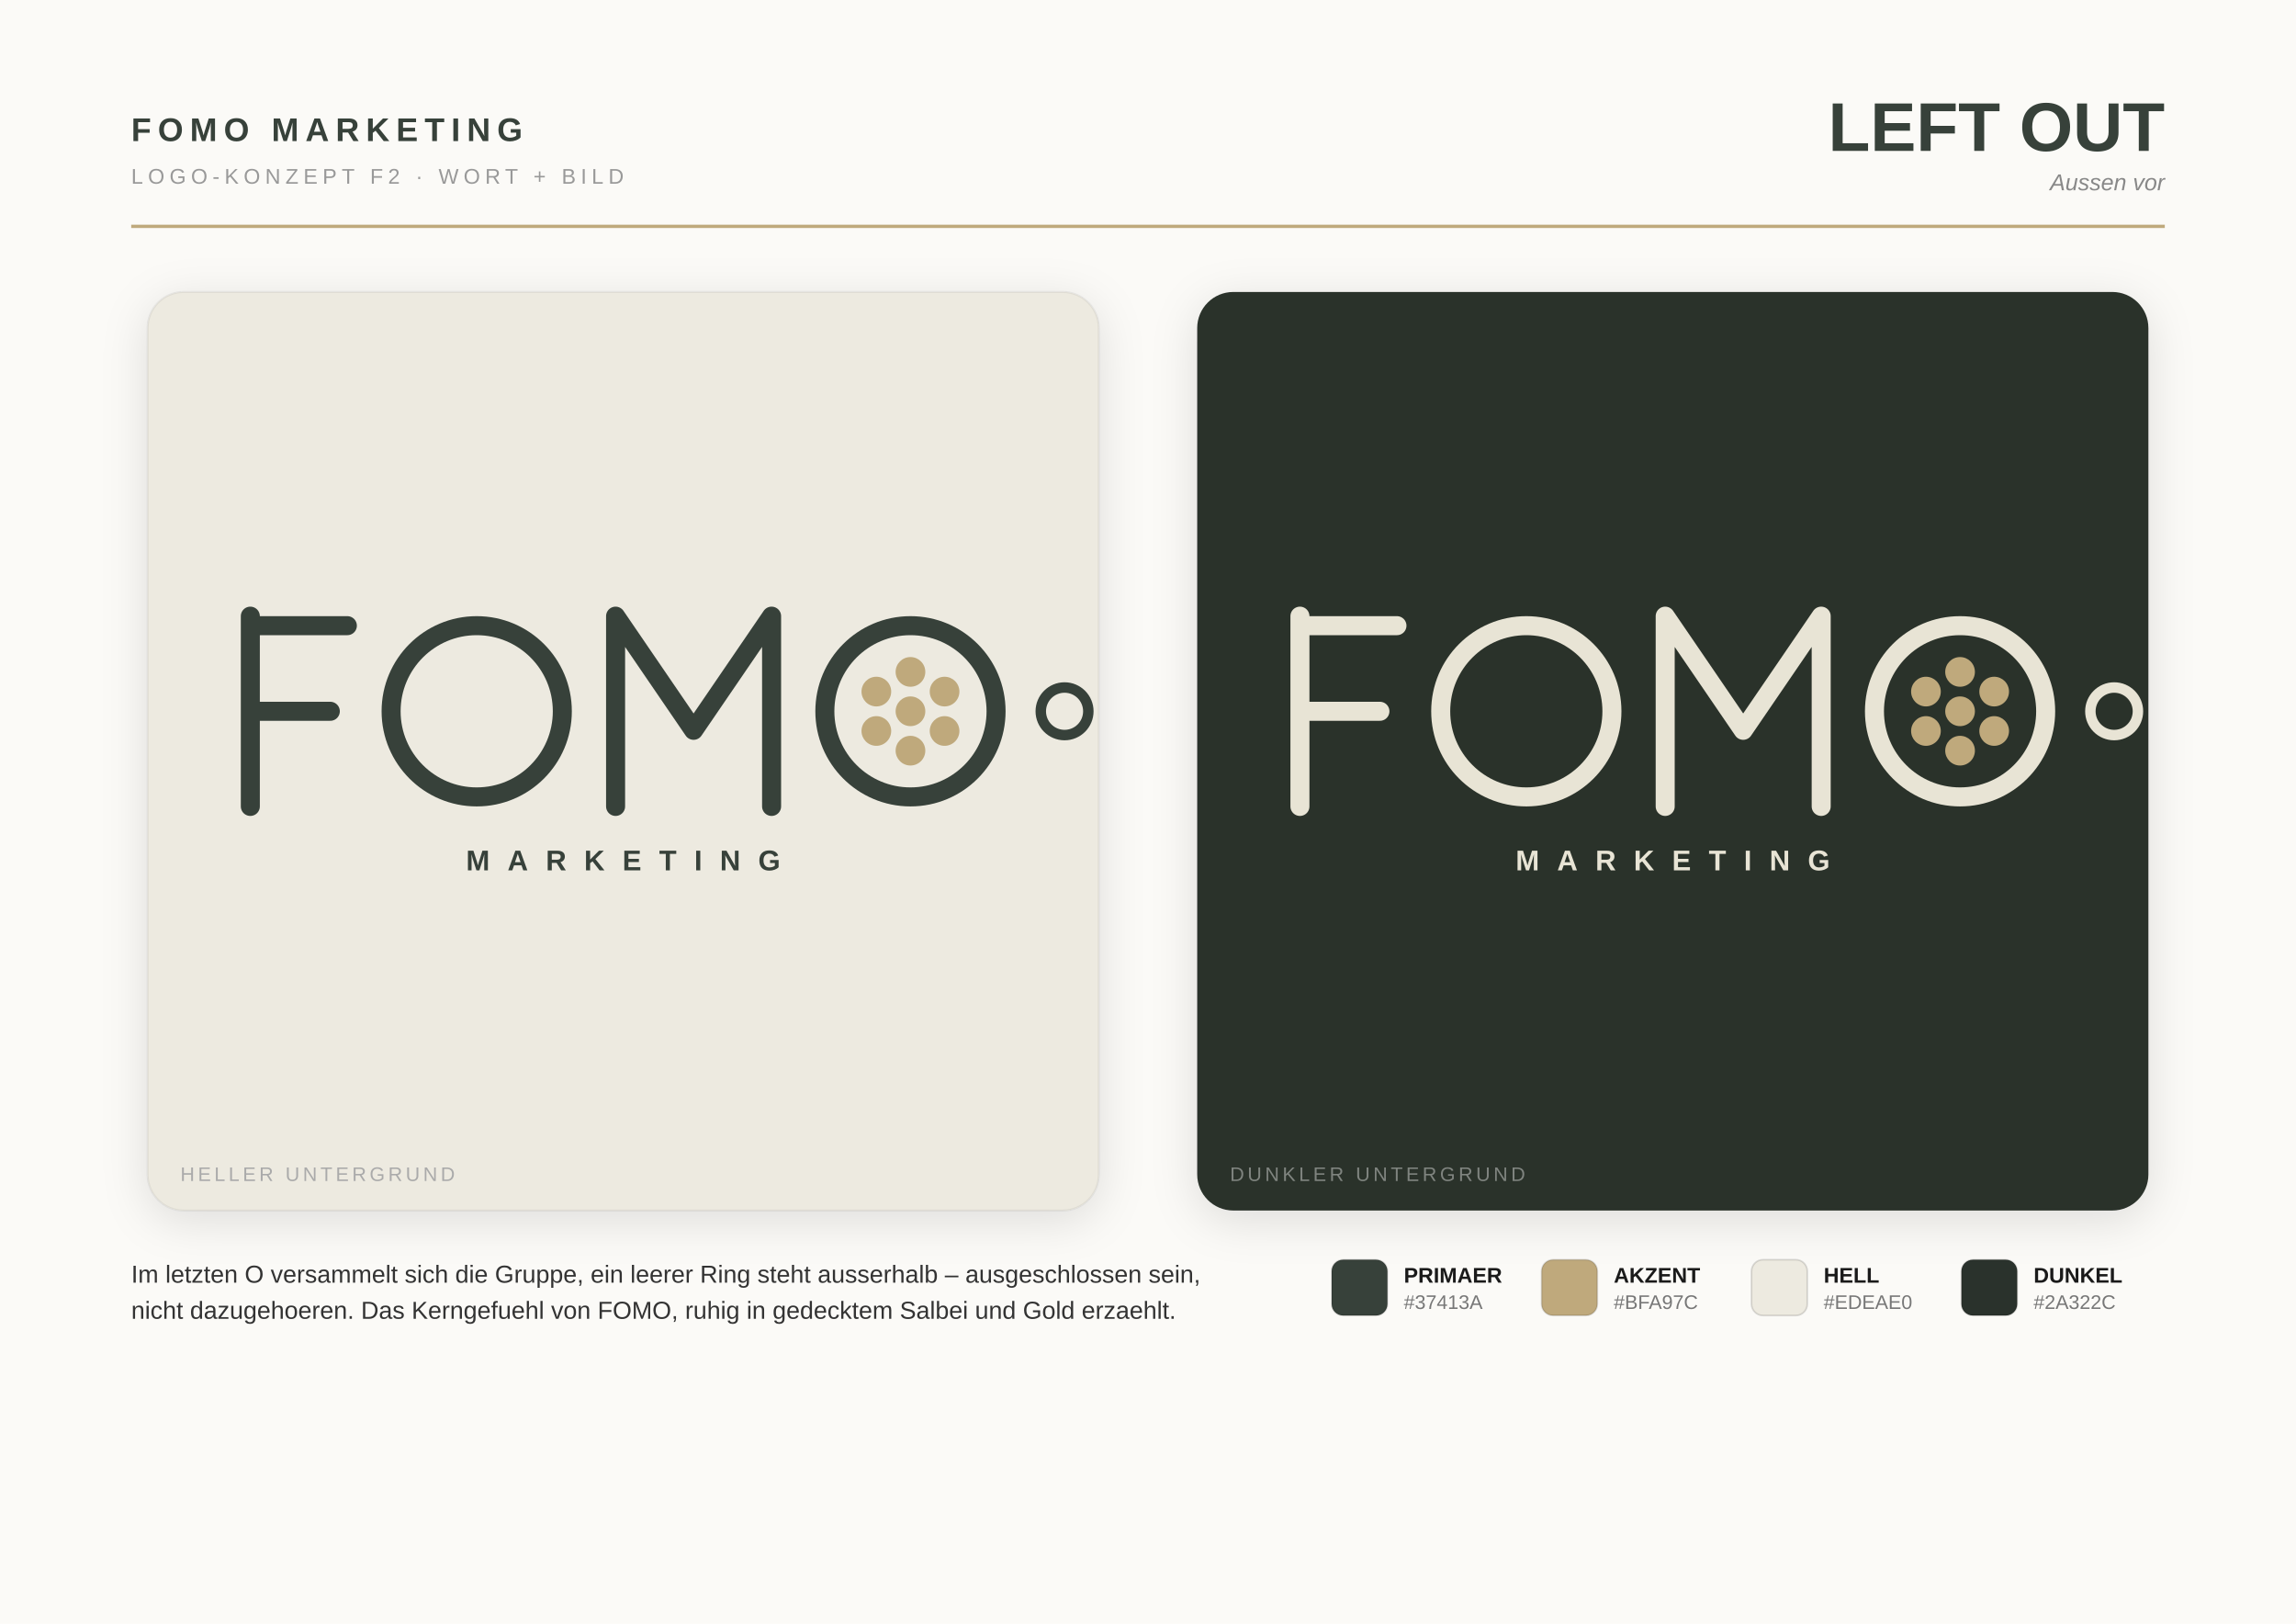
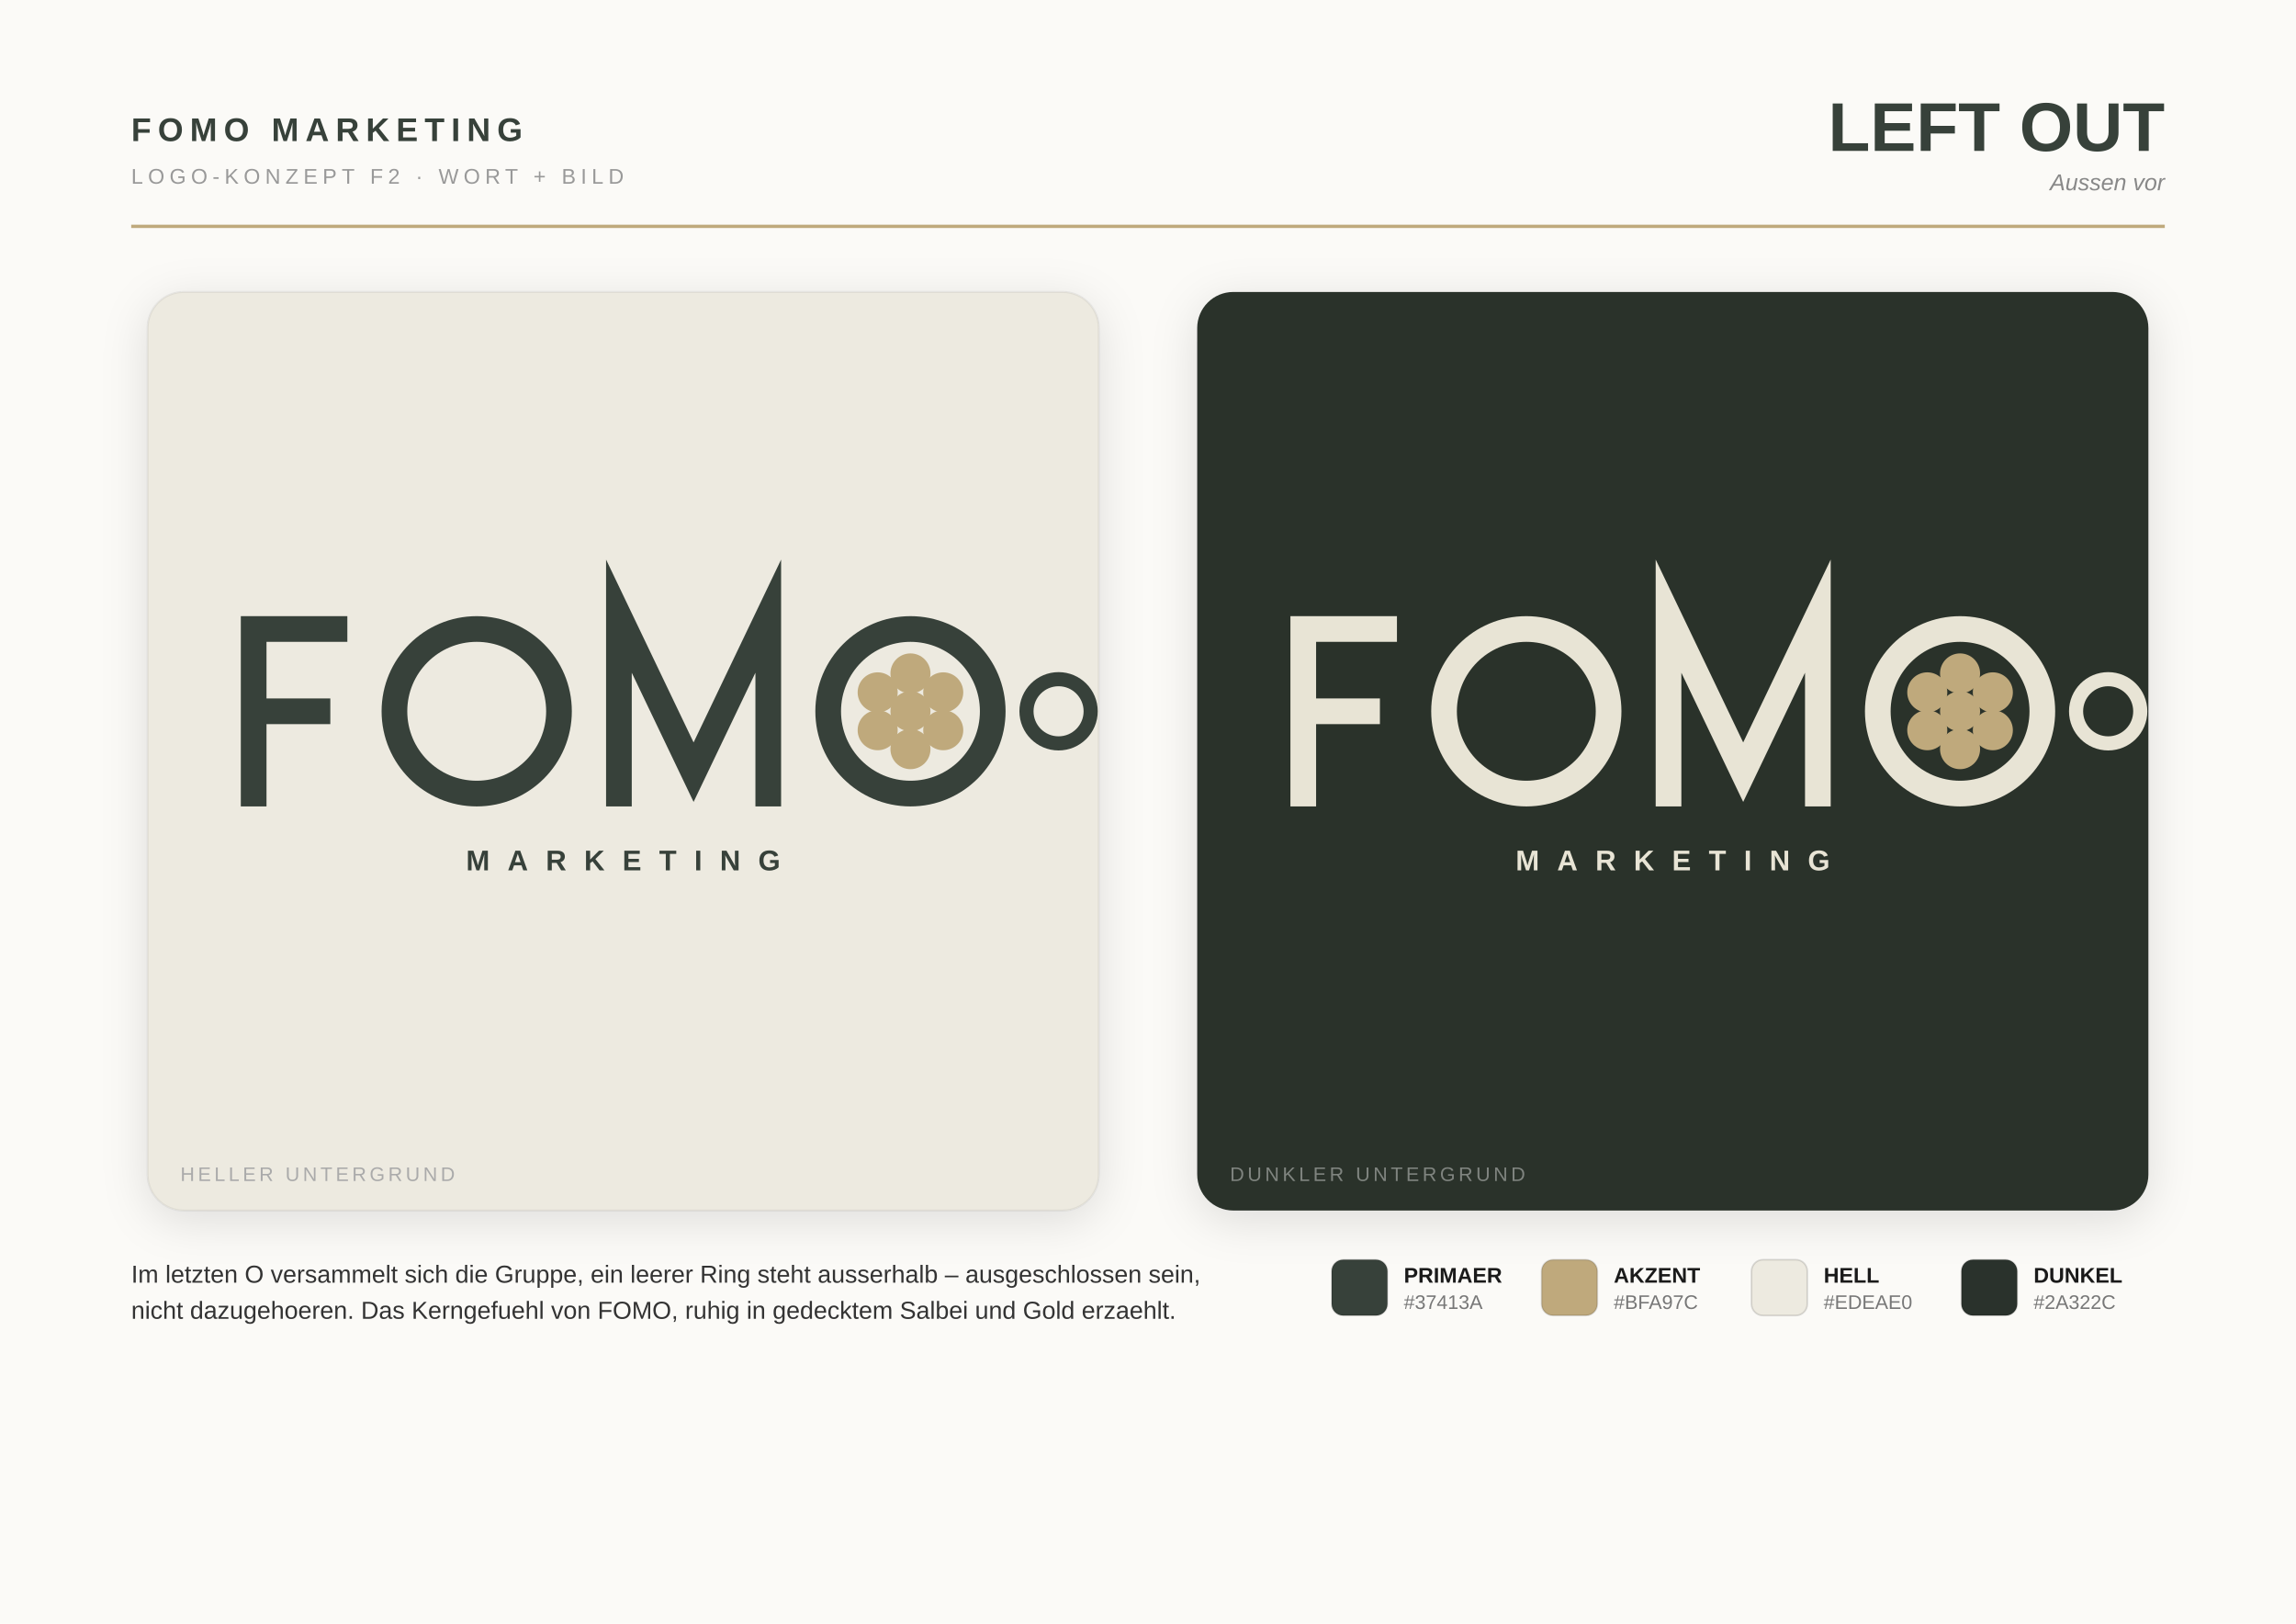
<svg xmlns="http://www.w3.org/2000/svg" width="1400" height="990" viewBox="0 0 1400 990">
  <defs>
    <filter id="soft" x="-20%" y="-20%" width="140%" height="140%">
      <feDropShadow dx="0" dy="6" stdDeviation="14" flood-color="#000" flood-opacity="0.12" />
    </filter>
  </defs>
  <rect width="1400" height="990" fill="#FBFAF7" />
  <text x="80" y="86" font-family="Liberation Sans, Arial, DejaVu Sans, sans-serif" font-size="20" font-weight="800" letter-spacing="4" fill="#37413A">FOMO MARKETING</text>
  <text x="80" y="112" font-family="Liberation Sans, Arial, DejaVu Sans, sans-serif" font-size="13" letter-spacing="3" fill="#999">LOGO-KONZEPT F2 · WORT + BILD</text>
  <text x="1320" y="92" font-family="Liberation Sans, Arial, DejaVu Sans, sans-serif" font-size="42" font-weight="800" text-anchor="end" fill="#37413A">LEFT OUT</text>
  <text x="1320" y="116" font-family="Liberation Sans, Arial, DejaVu Sans, sans-serif" font-size="14" font-style="italic" text-anchor="end" fill="#888">Aussen vor</text>
  <line x1="80" y1="138" x2="1320" y2="138" stroke="#BFA97C" stroke-width="2" />
  <rect x="90" y="178" width="580" height="560" rx="22" fill="#EDEAE0" stroke="#0000000f" stroke-width="1.2" filter="url(#soft)" />
  <rect x="730" y="178" width="580" height="560" rx="22" fill="#2A322C" filter="url(#soft)" />
-   <path fill="none" stroke="#37413A" stroke-width="11.60" stroke-linecap="round" stroke-linejoin="round" stroke-miterlimit="8" d="M 152.64 375.64 L 152.64 491.64 M 152.64 381.44 L 211.80 381.44 M 152.64 433.64 L 201.41 433.64" />
-   <circle cx="290.68" cy="433.64" r="52.20" fill="none" stroke="#37413A" stroke-width="11.60" stroke-linecap="round" stroke-linejoin="round" stroke-miterlimit="8" />
-   <path fill="none" stroke="#37413A" stroke-width="11.60" stroke-linecap="round" stroke-linejoin="round" stroke-miterlimit="8" d="M 375.36 491.64 L 375.36 375.64 L 422.92 445.24 L 470.48 375.64 L 470.48 491.64" />
-   <circle cx="555.16" cy="433.64" r="52.20" fill="none" stroke="#37413A" stroke-width="11.60" stroke-linecap="round" stroke-linejoin="round" stroke-miterlimit="8" />
-   <circle cx="555.16" cy="457.65" r="9.05" fill="#BFA97C" opacity="1.0" />
-   <circle cx="534.36" cy="421.63" r="9.05" fill="#BFA97C" opacity="1.0" />
-   <circle cx="575.96" cy="421.63" r="9.05" fill="#BFA97C" opacity="1.0" />
-   <circle cx="575.96" cy="445.65" r="9.05" fill="#BFA97C" opacity="1.0" />
-   <circle cx="534.36" cy="445.65" r="9.05" fill="#BFA97C" opacity="1.0" />
-   <circle cx="555.16" cy="409.63" r="9.05" fill="#BFA97C" opacity="1.0" />
-   <circle cx="555.16" cy="433.64" r="9.05" fill="#BFA97C" opacity="1.0" />
-   <circle cx="649.12" cy="433.64" r="14.50" fill="none" stroke="#37413A" stroke-width="6.38" opacity="1.0" />
+   <path fill="none" stroke="#37413A" stroke-width="15.66" stroke-linecap="butt" stroke-linejoin="miter" stroke-miterlimit="8" d="M 154.67 375.64 L 154.67 491.64 M 154.67 383.47 L 211.80 383.47 M 154.67 433.64 L 201.41 433.64" />
+   <circle cx="290.68" cy="433.64" r="50.17" fill="none" stroke="#37413A" stroke-width="15.66" stroke-linecap="butt" stroke-linejoin="miter" stroke-miterlimit="8" />
+   <path fill="none" stroke="#37413A" stroke-width="15.66" stroke-linecap="butt" stroke-linejoin="miter" stroke-miterlimit="8" d="M 377.39 491.64 L 377.39 375.64 L 422.92 470.76 L 468.45 375.64 L 468.45 491.64" />
+   <circle cx="555.16" cy="433.64" r="50.17" fill="none" stroke="#37413A" stroke-width="15.66" stroke-linecap="butt" stroke-linejoin="miter" stroke-miterlimit="8" />
+   <circle cx="555.16" cy="456.72" r="12.21" fill="#BFA97C" opacity="1.0" />
+   <circle cx="535.17" cy="422.10" r="12.21" fill="#BFA97C" opacity="1.0" />
+   <circle cx="575.15" cy="422.10" r="12.21" fill="#BFA97C" opacity="1.0" />
+   <circle cx="575.15" cy="445.18" r="12.21" fill="#BFA97C" opacity="1.0" />
+   <circle cx="535.17" cy="445.18" r="12.21" fill="#BFA97C" opacity="1.0" />
+   <circle cx="555.16" cy="410.56" r="12.21" fill="#BFA97C" opacity="1.0" />
+   <circle cx="555.16" cy="433.64" r="12.21" fill="#BFA97C" opacity="1.0" />
+   <circle cx="645.47" cy="433.64" r="19.57" fill="none" stroke="#37413A" stroke-width="8.61" opacity="1.0" />
  <text x="380.00" y="530.62" font-family="Liberation Sans, Arial, DejaVu Sans, sans-serif" font-size="17.40" font-weight="600" letter-spacing="10.79" text-anchor="middle" fill="#37413A">MARKETING</text>
-   <path fill="none" stroke="#E8E4D5" stroke-width="11.60" stroke-linecap="round" stroke-linejoin="round" stroke-miterlimit="8" d="M 792.64 375.64 L 792.64 491.64 M 792.64 381.44 L 851.80 381.44 M 792.64 433.64 L 841.41 433.64" />
-   <circle cx="930.68" cy="433.64" r="52.20" fill="none" stroke="#E8E4D5" stroke-width="11.60" stroke-linecap="round" stroke-linejoin="round" stroke-miterlimit="8" />
-   <path fill="none" stroke="#E8E4D5" stroke-width="11.60" stroke-linecap="round" stroke-linejoin="round" stroke-miterlimit="8" d="M 1015.36 491.64 L 1015.36 375.64 L 1062.92 445.24 L 1110.48 375.64 L 1110.48 491.64" />
-   <circle cx="1195.16" cy="433.64" r="52.20" fill="none" stroke="#E8E4D5" stroke-width="11.60" stroke-linecap="round" stroke-linejoin="round" stroke-miterlimit="8" />
-   <circle cx="1195.16" cy="457.65" r="9.05" fill="#BFA97C" opacity="1.0" />
-   <circle cx="1174.36" cy="421.63" r="9.05" fill="#BFA97C" opacity="1.0" />
-   <circle cx="1215.96" cy="421.63" r="9.05" fill="#BFA97C" opacity="1.0" />
-   <circle cx="1215.96" cy="445.65" r="9.05" fill="#BFA97C" opacity="1.0" />
-   <circle cx="1174.36" cy="445.65" r="9.05" fill="#BFA97C" opacity="1.0" />
-   <circle cx="1195.16" cy="409.63" r="9.05" fill="#BFA97C" opacity="1.0" />
-   <circle cx="1195.16" cy="433.64" r="9.05" fill="#BFA97C" opacity="1.0" />
-   <circle cx="1289.12" cy="433.64" r="14.50" fill="none" stroke="#E8E4D5" stroke-width="6.38" opacity="1.0" />
+   <path fill="none" stroke="#E8E4D5" stroke-width="15.66" stroke-linecap="butt" stroke-linejoin="miter" stroke-miterlimit="8" d="M 794.67 375.64 L 794.67 491.64 M 794.67 383.47 L 851.80 383.47 M 794.67 433.64 L 841.41 433.64" />
+   <circle cx="930.68" cy="433.64" r="50.17" fill="none" stroke="#E8E4D5" stroke-width="15.66" stroke-linecap="butt" stroke-linejoin="miter" stroke-miterlimit="8" />
+   <path fill="none" stroke="#E8E4D5" stroke-width="15.66" stroke-linecap="butt" stroke-linejoin="miter" stroke-miterlimit="8" d="M 1017.39 491.64 L 1017.39 375.64 L 1062.92 470.76 L 1108.45 375.64 L 1108.45 491.64" />
+   <circle cx="1195.16" cy="433.64" r="50.17" fill="none" stroke="#E8E4D5" stroke-width="15.66" stroke-linecap="butt" stroke-linejoin="miter" stroke-miterlimit="8" />
+   <circle cx="1195.16" cy="456.72" r="12.21" fill="#BFA97C" opacity="1.0" />
+   <circle cx="1175.17" cy="422.10" r="12.21" fill="#BFA97C" opacity="1.0" />
+   <circle cx="1215.15" cy="422.10" r="12.21" fill="#BFA97C" opacity="1.0" />
+   <circle cx="1215.15" cy="445.18" r="12.21" fill="#BFA97C" opacity="1.0" />
+   <circle cx="1175.17" cy="445.18" r="12.21" fill="#BFA97C" opacity="1.0" />
+   <circle cx="1195.16" cy="410.56" r="12.21" fill="#BFA97C" opacity="1.0" />
+   <circle cx="1195.16" cy="433.64" r="12.21" fill="#BFA97C" opacity="1.0" />
+   <circle cx="1285.47" cy="433.64" r="19.57" fill="none" stroke="#E8E4D5" stroke-width="8.61" opacity="1.0" />
  <text x="1020.00" y="530.62" font-family="Liberation Sans, Arial, DejaVu Sans, sans-serif" font-size="17.40" font-weight="600" letter-spacing="10.79" text-anchor="middle" fill="#E8E4D5">MARKETING</text>
  <text x="110" y="720" font-family="Liberation Sans, Arial, DejaVu Sans, sans-serif" font-size="12" letter-spacing="2" fill="#aaa">HELLER UNTERGRUND</text>
  <text x="750" y="720" font-family="Liberation Sans, Arial, DejaVu Sans, sans-serif" font-size="12" letter-spacing="2" fill="#ffffff66">DUNKLER UNTERGRUND</text>
  <text x="80" y="782" font-family="Liberation Sans, Arial, DejaVu Sans, sans-serif" font-size="15" fill="#333">Im letzten O versammelt sich die Gruppe, ein leerer Ring steht ausserhalb – ausgeschlossen sein,</text>
  <text x="80" y="804" font-family="Liberation Sans, Arial, DejaVu Sans, sans-serif" font-size="15" fill="#333">nicht dazugehoeren. Das Kerngefuehl von FOMO, ruhig in gedecktem Salbei und Gold erzaehlt.</text>
  <rect x="812" y="768" width="34" height="34" rx="7" fill="#37413A" stroke="#00000022" stroke-width="1" />
  <text x="856" y="782" font-family="Liberation Sans, Arial, DejaVu Sans, sans-serif" font-size="13" font-weight="700" fill="#1a1a1a">PRIMAER</text>
  <text x="856" y="798" font-family="Liberation Sans, Arial, DejaVu Sans, sans-serif" font-size="12" fill="#777">#37413A</text>
  <rect x="940" y="768" width="34" height="34" rx="7" fill="#BFA97C" stroke="#00000022" stroke-width="1" />
  <text x="984" y="782" font-family="Liberation Sans, Arial, DejaVu Sans, sans-serif" font-size="13" font-weight="700" fill="#1a1a1a">AKZENT</text>
  <text x="984" y="798" font-family="Liberation Sans, Arial, DejaVu Sans, sans-serif" font-size="12" fill="#777">#BFA97C</text>
  <rect x="1068" y="768" width="34" height="34" rx="7" fill="#EDEAE0" stroke="#00000022" stroke-width="1" />
  <text x="1112" y="782" font-family="Liberation Sans, Arial, DejaVu Sans, sans-serif" font-size="13" font-weight="700" fill="#1a1a1a">HELL</text>
  <text x="1112" y="798" font-family="Liberation Sans, Arial, DejaVu Sans, sans-serif" font-size="12" fill="#777">#EDEAE0</text>
  <rect x="1196" y="768" width="34" height="34" rx="7" fill="#2A322C" stroke="#00000022" stroke-width="1" />
  <text x="1240" y="782" font-family="Liberation Sans, Arial, DejaVu Sans, sans-serif" font-size="13" font-weight="700" fill="#1a1a1a">DUNKEL</text>
  <text x="1240" y="798" font-family="Liberation Sans, Arial, DejaVu Sans, sans-serif" font-size="12" fill="#777">#2A322C</text>
</svg>
